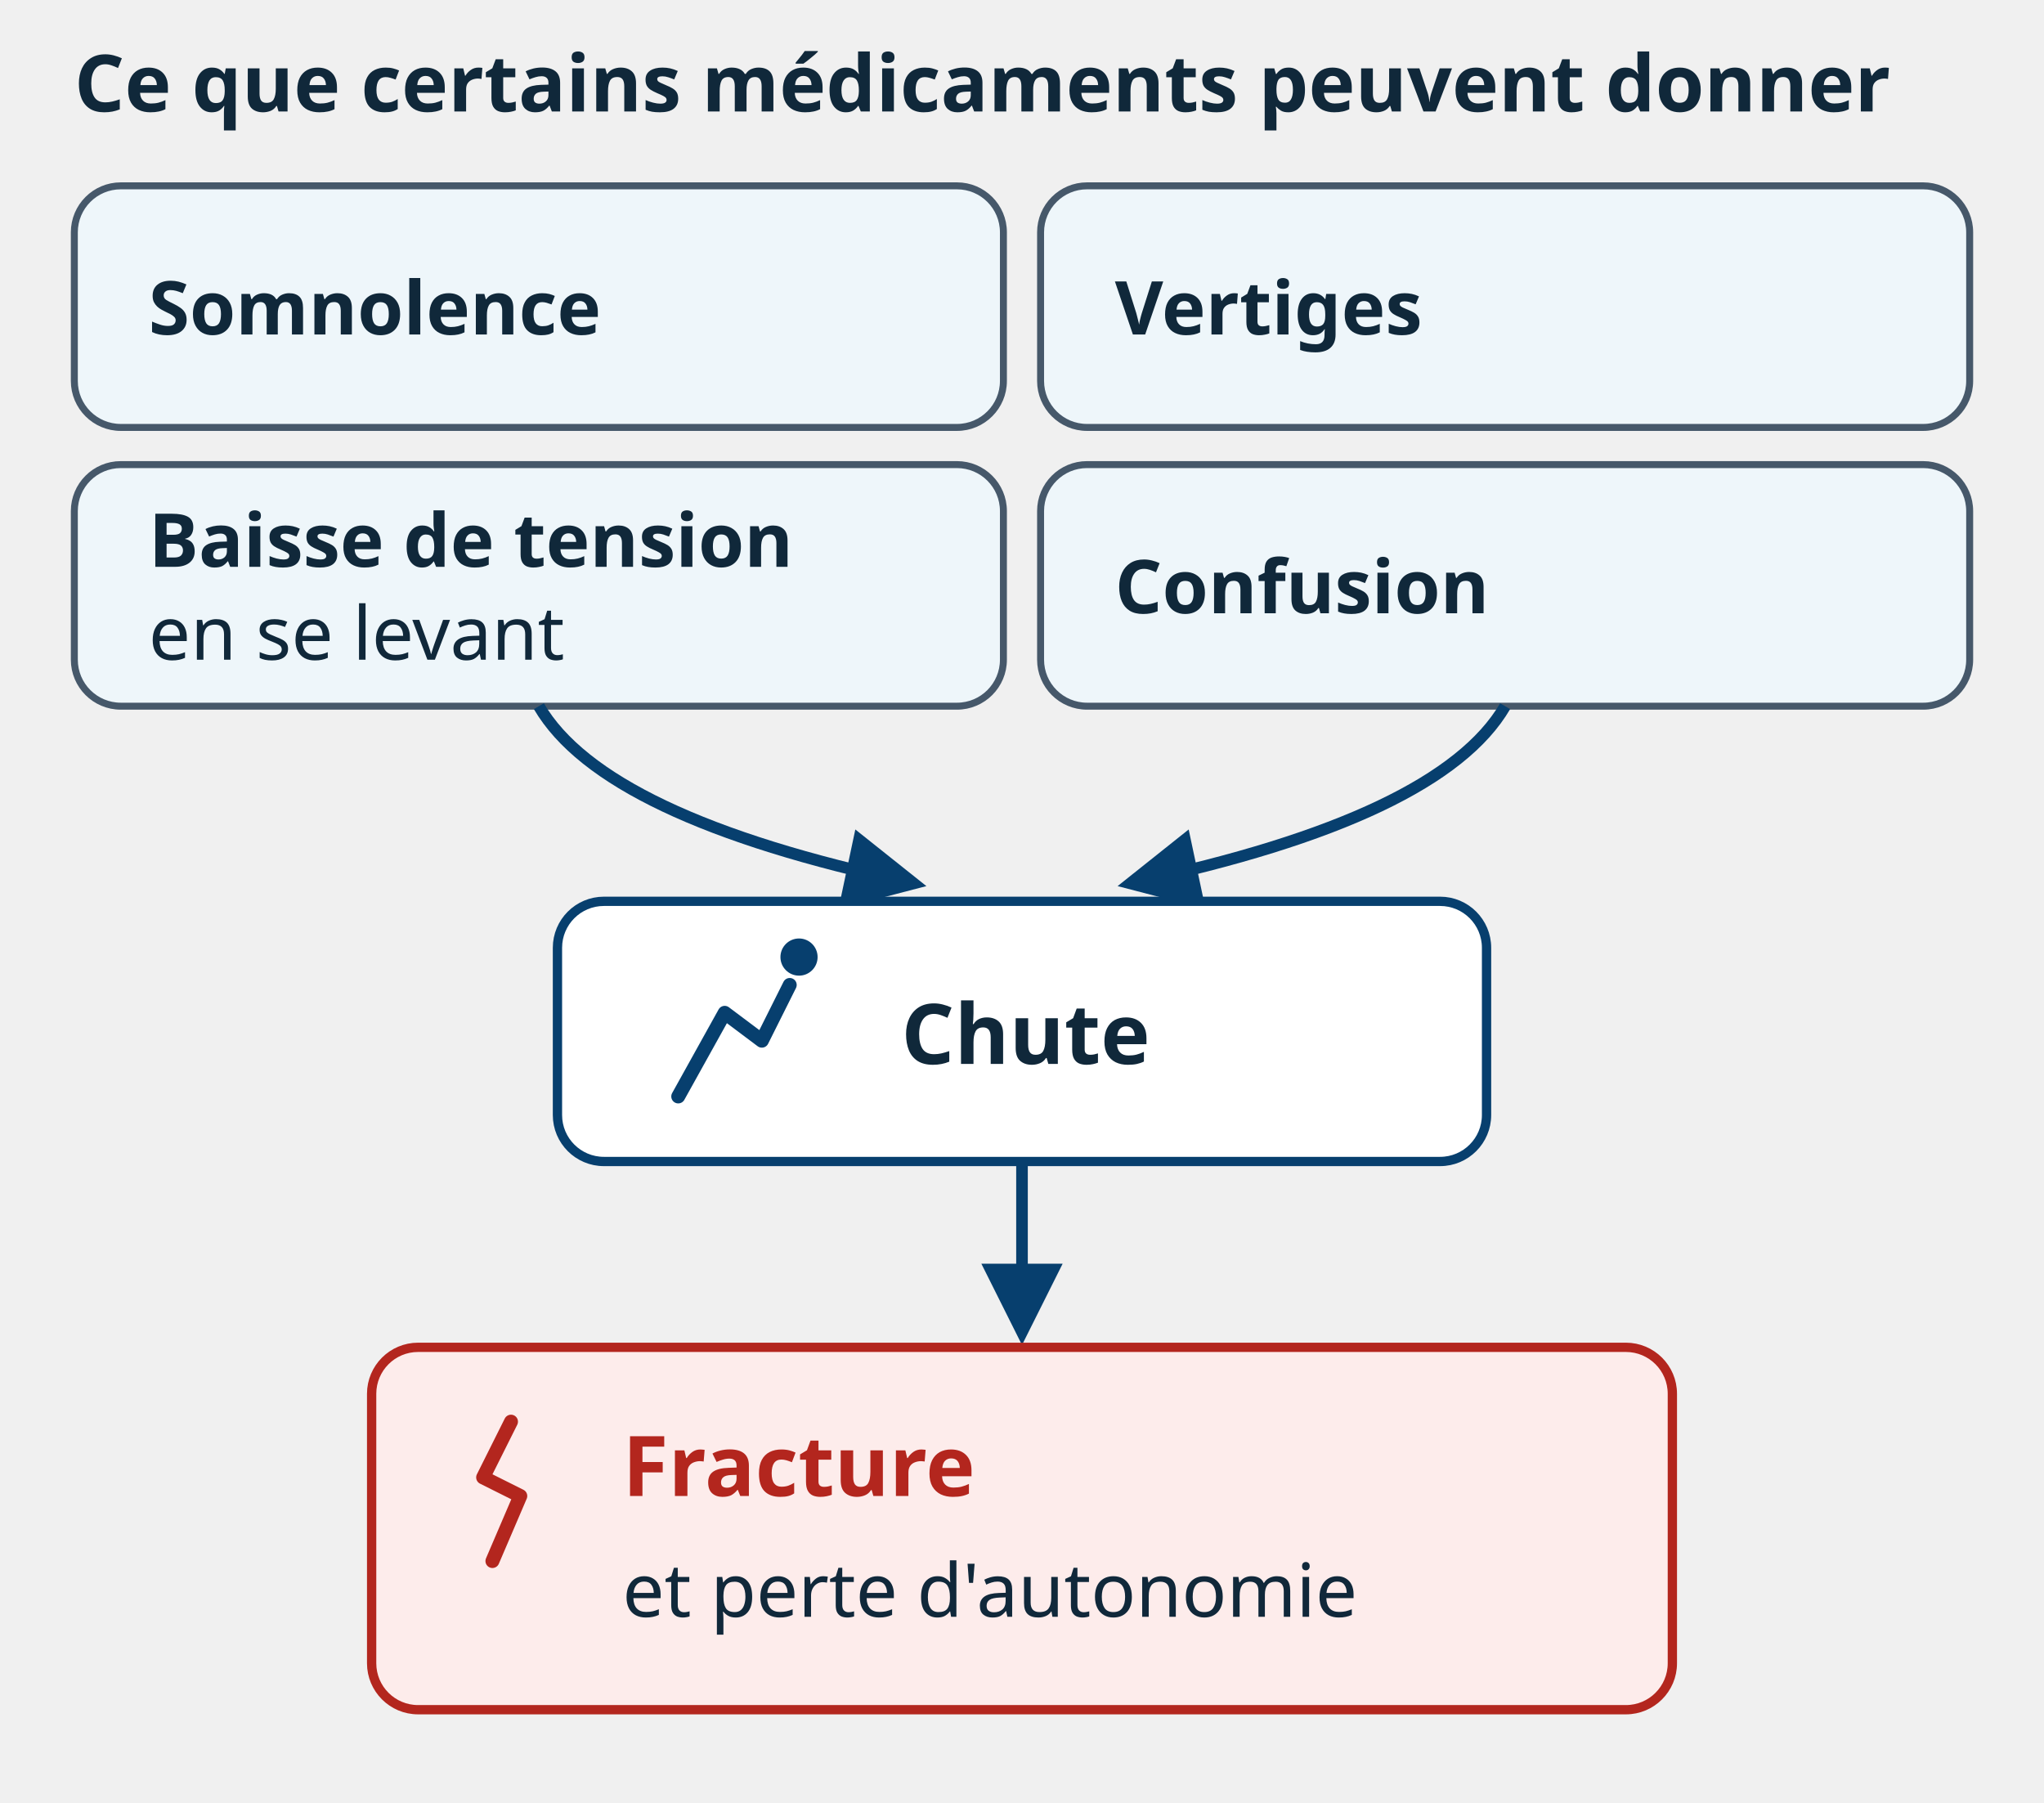
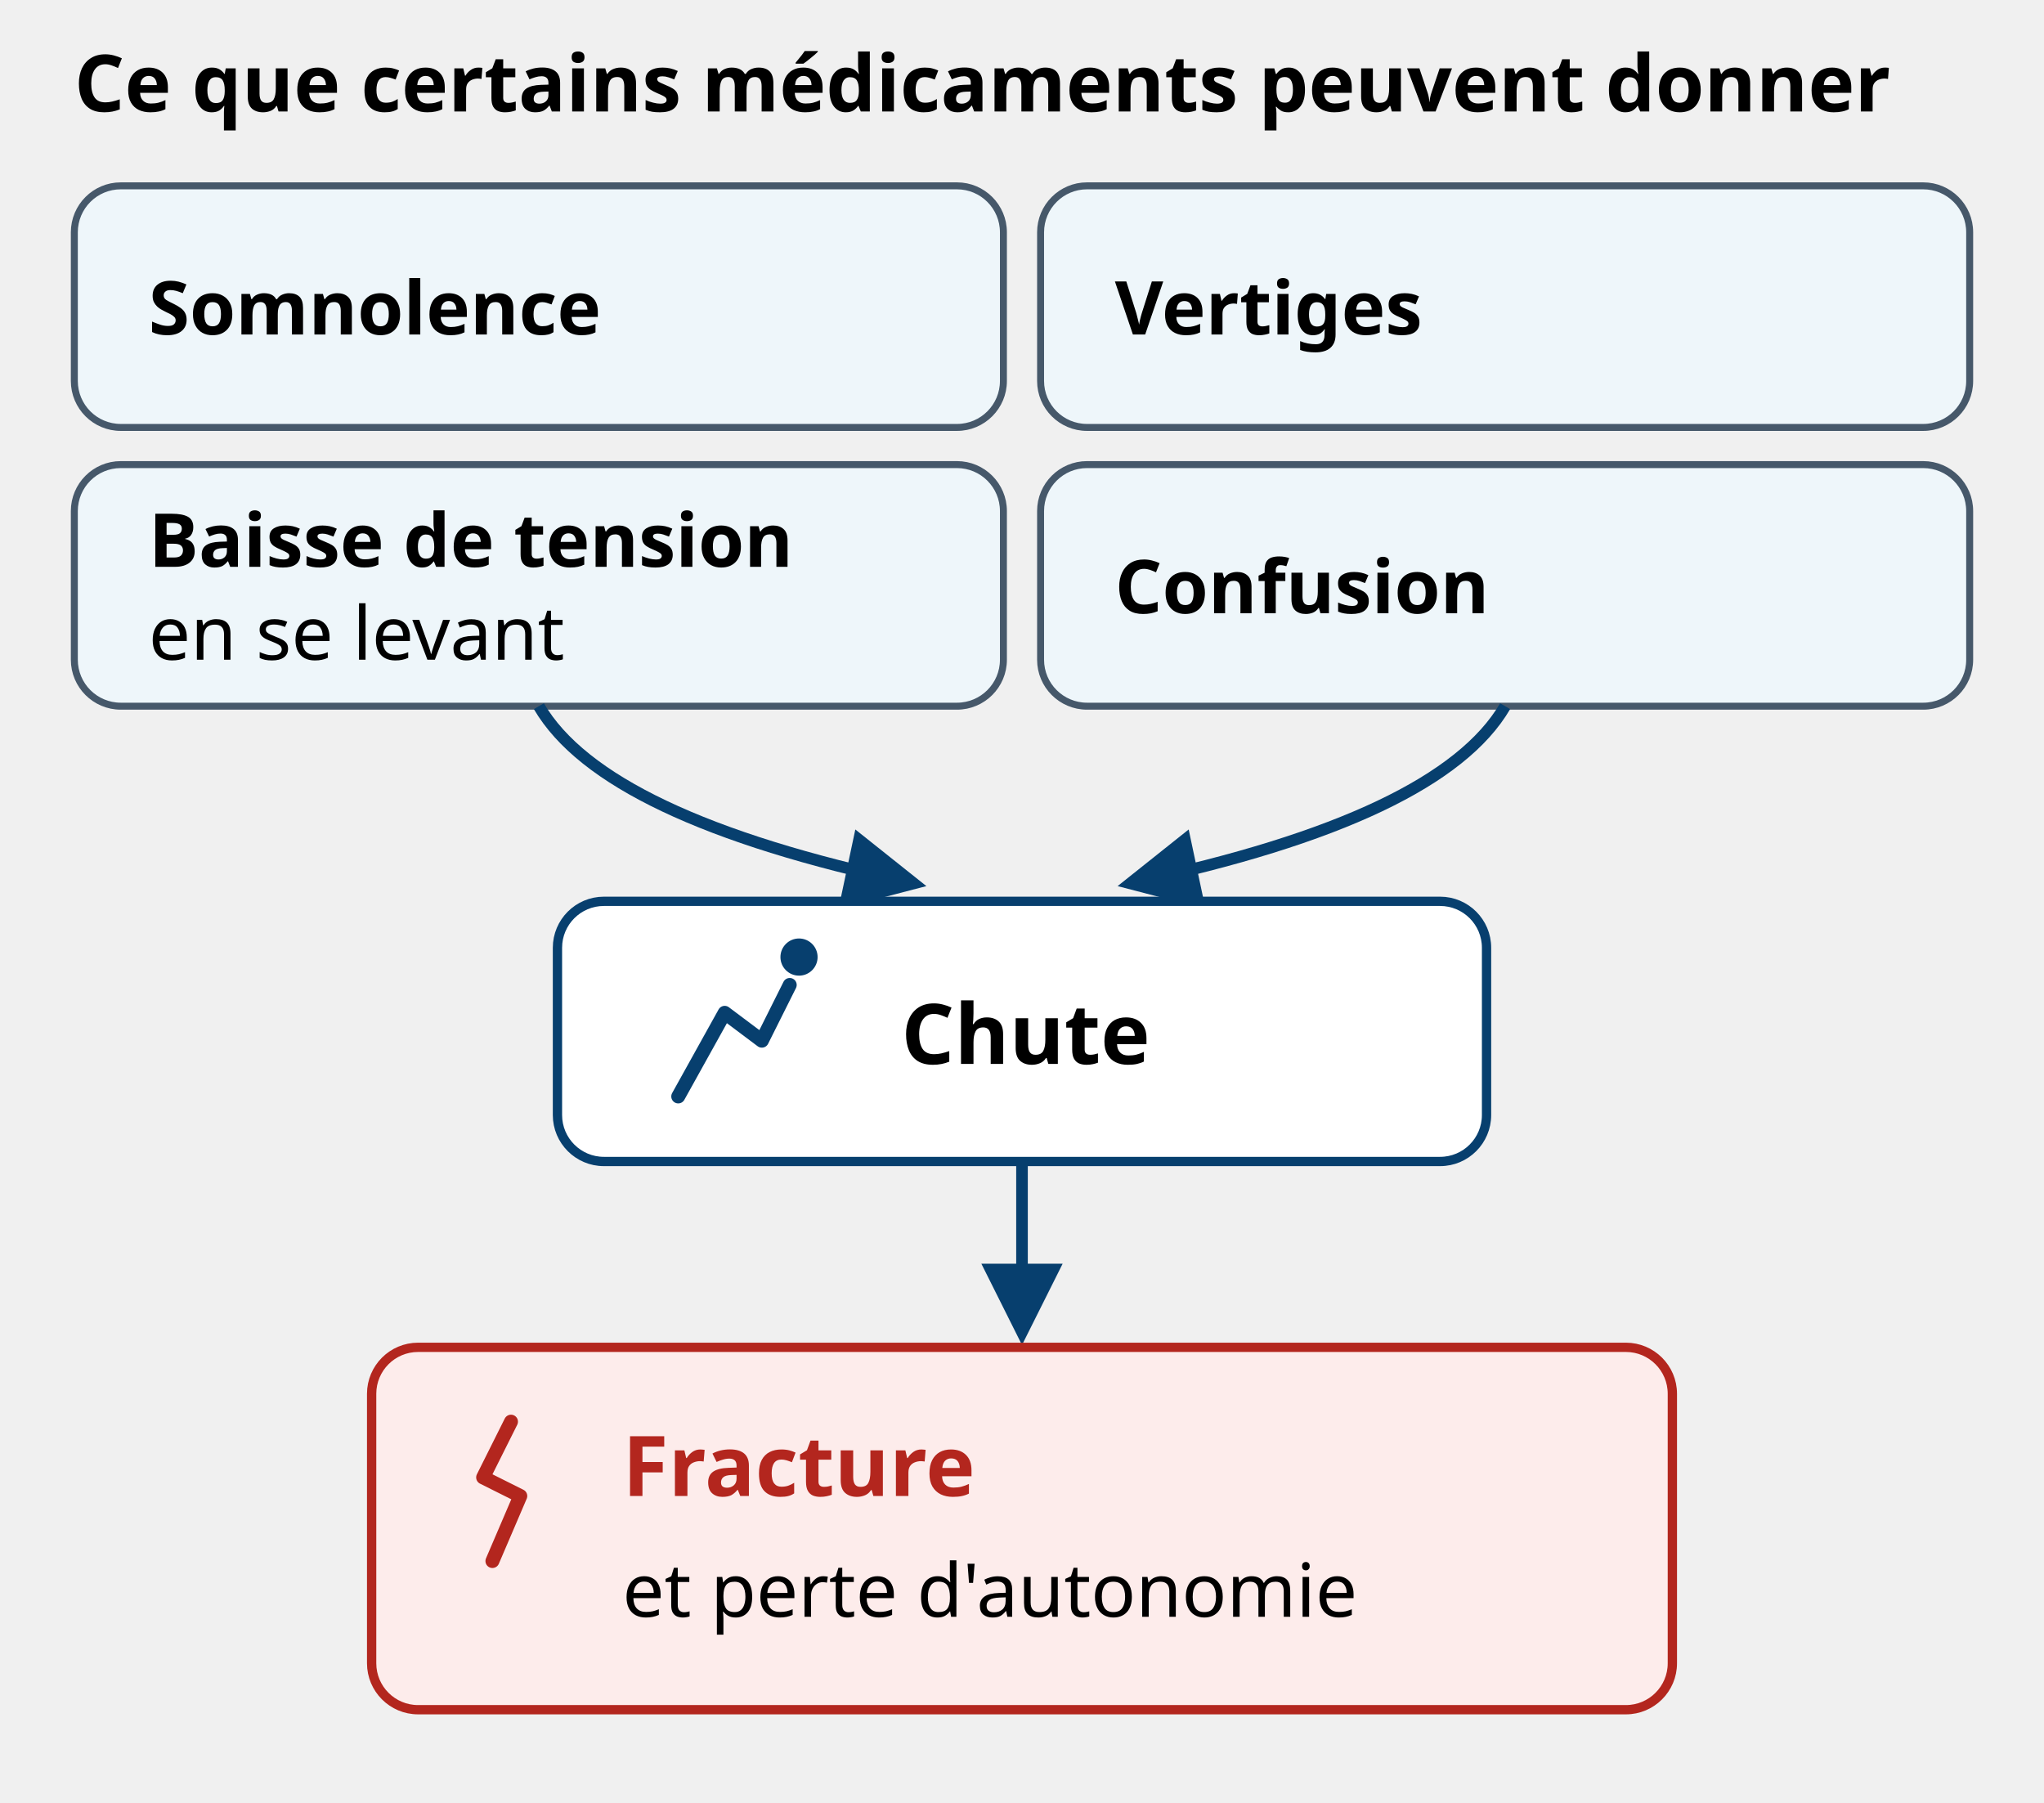
- <svg xmlns="http://www.w3.org/2000/svg" viewBox="0 0 440 388" width="440" height="388" font-family="'Atkinson Hyperlegible Next Variable', system-ui, sans-serif" font-size="16" fill="#10283a">
+ <svg xmlns="http://www.w3.org/2000/svg" viewBox="0 0 440 388" width="440" height="388" font-family="'Atkinson Hyperlegible Next Variable', system-ui, sans-serif" font-size="16" fill="currentColor">
  <defs>
    <marker id="sujet-age-1-fleche" viewBox="0 0 10 10" refX="8" refY="5" markerWidth="7" markerHeight="7" orient="auto-start-reverse">
      <path d="M0 0 L10 5 L0 10 Z" fill="#073f6e" />
    </marker>
  </defs>
  <text x="16" y="24" font-size="17" font-weight="700">Ce que certains médicaments peuvent donner</text>
  <g fill="#eef6fa" stroke="#46586a" stroke-width="1.5">
    <rect x="16" y="40" width="200" height="52" rx="10" />
    <rect x="224" y="40" width="200" height="52" rx="10" />
    <rect x="16" y="100" width="200" height="52" rx="10" />
    <rect x="224" y="100" width="200" height="52" rx="10" />
  </g>
  <text x="32" y="72" font-weight="700">Somnolence</text>
  <text x="240" y="72" font-weight="700">Vertiges</text>
  <text x="32" y="122" font-weight="700">Baisse de tension</text>
  <text x="32" y="142">en se levant</text>
  <text x="240" y="132" font-weight="700">Confusion</text>
  <g stroke="#073f6e" stroke-width="2.5" fill="none" marker-end="url(#sujet-age-1-fleche)">
    <path d="M116 152 Q130 176 196 190" />
    <path d="M324 152 Q310 176 244 190" />
  </g>
  <rect x="120" y="194" width="200" height="56" rx="10" fill="#ffffff" stroke="#073f6e" stroke-width="2" />
  <path d="M146 236 l10 -18 l8 6 l6 -12" fill="none" stroke="#073f6e" stroke-width="3" stroke-linecap="round" stroke-linejoin="round" />
  <circle cx="172" cy="206" r="4" fill="#073f6e" />
  <text x="194" y="229" font-size="18" font-weight="700">Chute</text>
  <line x1="220" y1="250" x2="220" y2="286" stroke="#073f6e" stroke-width="2.5" marker-end="url(#sujet-age-1-fleche)" />
  <rect x="80" y="290" width="280" height="78" rx="10" fill="#fdeceb" stroke="#b3261e" stroke-width="2" />
  <path d="M110 306 l-6 12 l8 4 l-6 14" fill="none" stroke="#b3261e" stroke-width="3" stroke-linecap="round" stroke-linejoin="round" />
  <text x="134" y="322" font-size="18" font-weight="700" fill="#b3261e">Fracture</text>
  <text x="134" y="348">et perte d'autonomie</text>
</svg>
